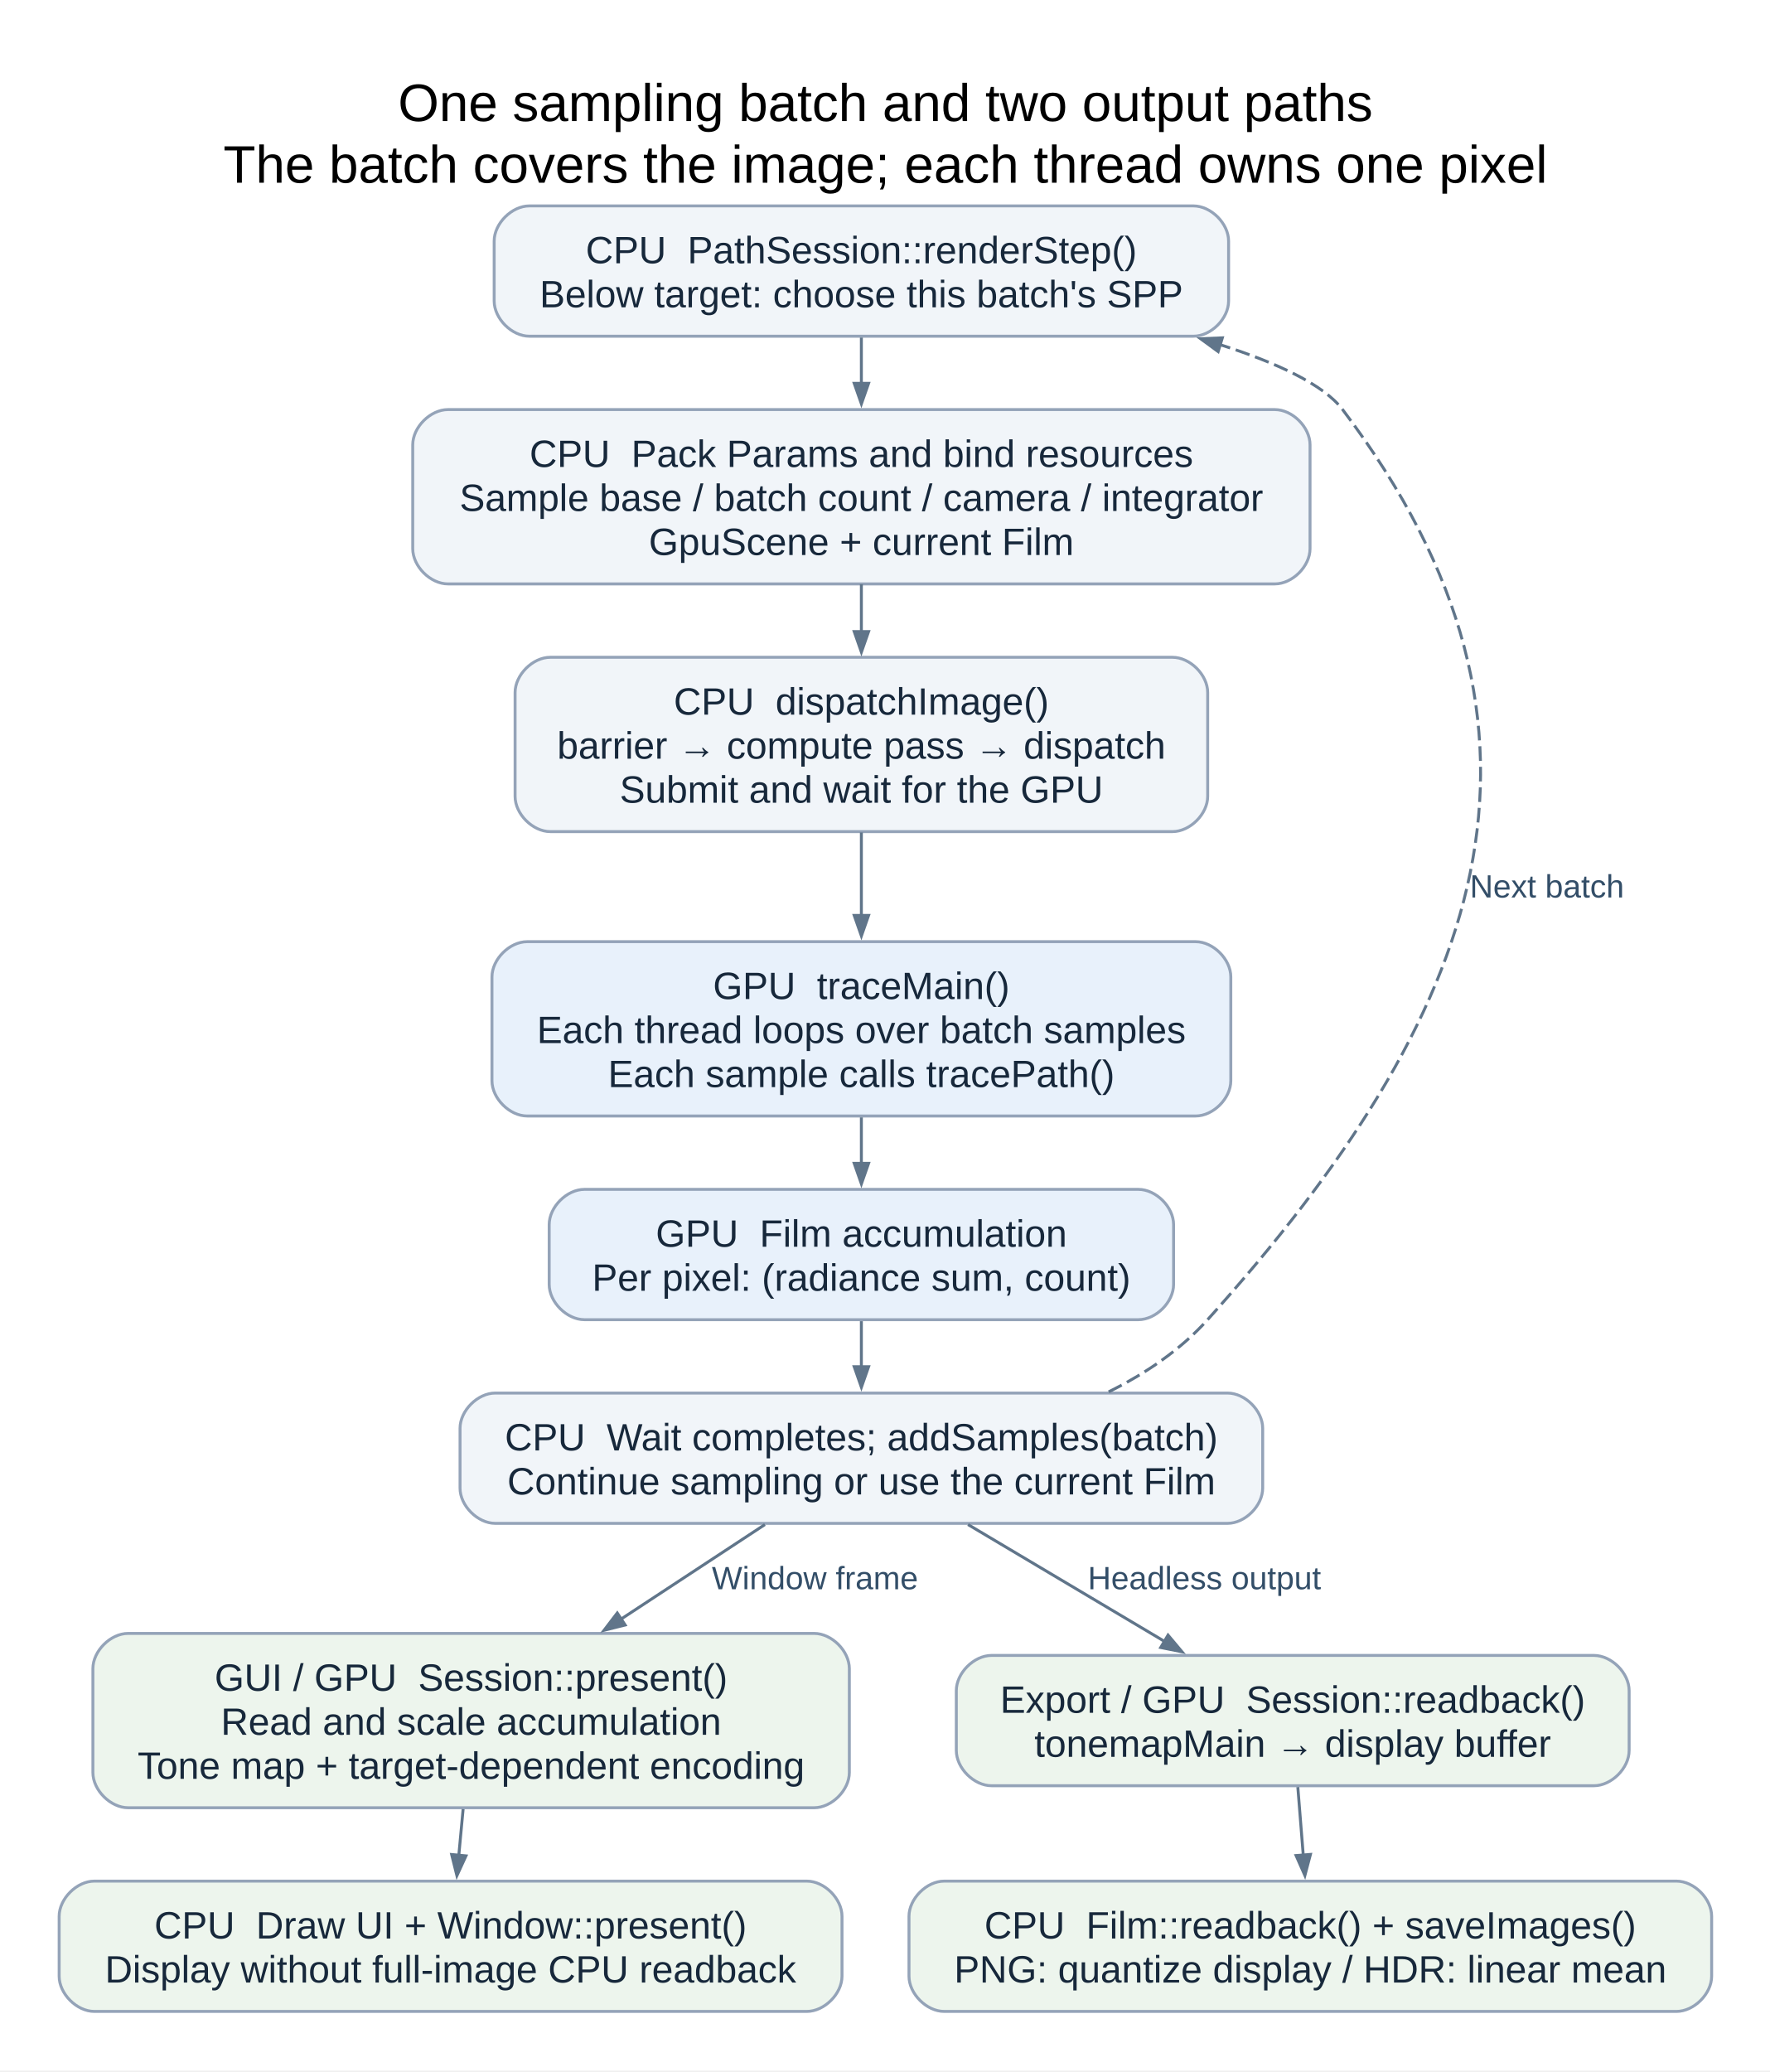
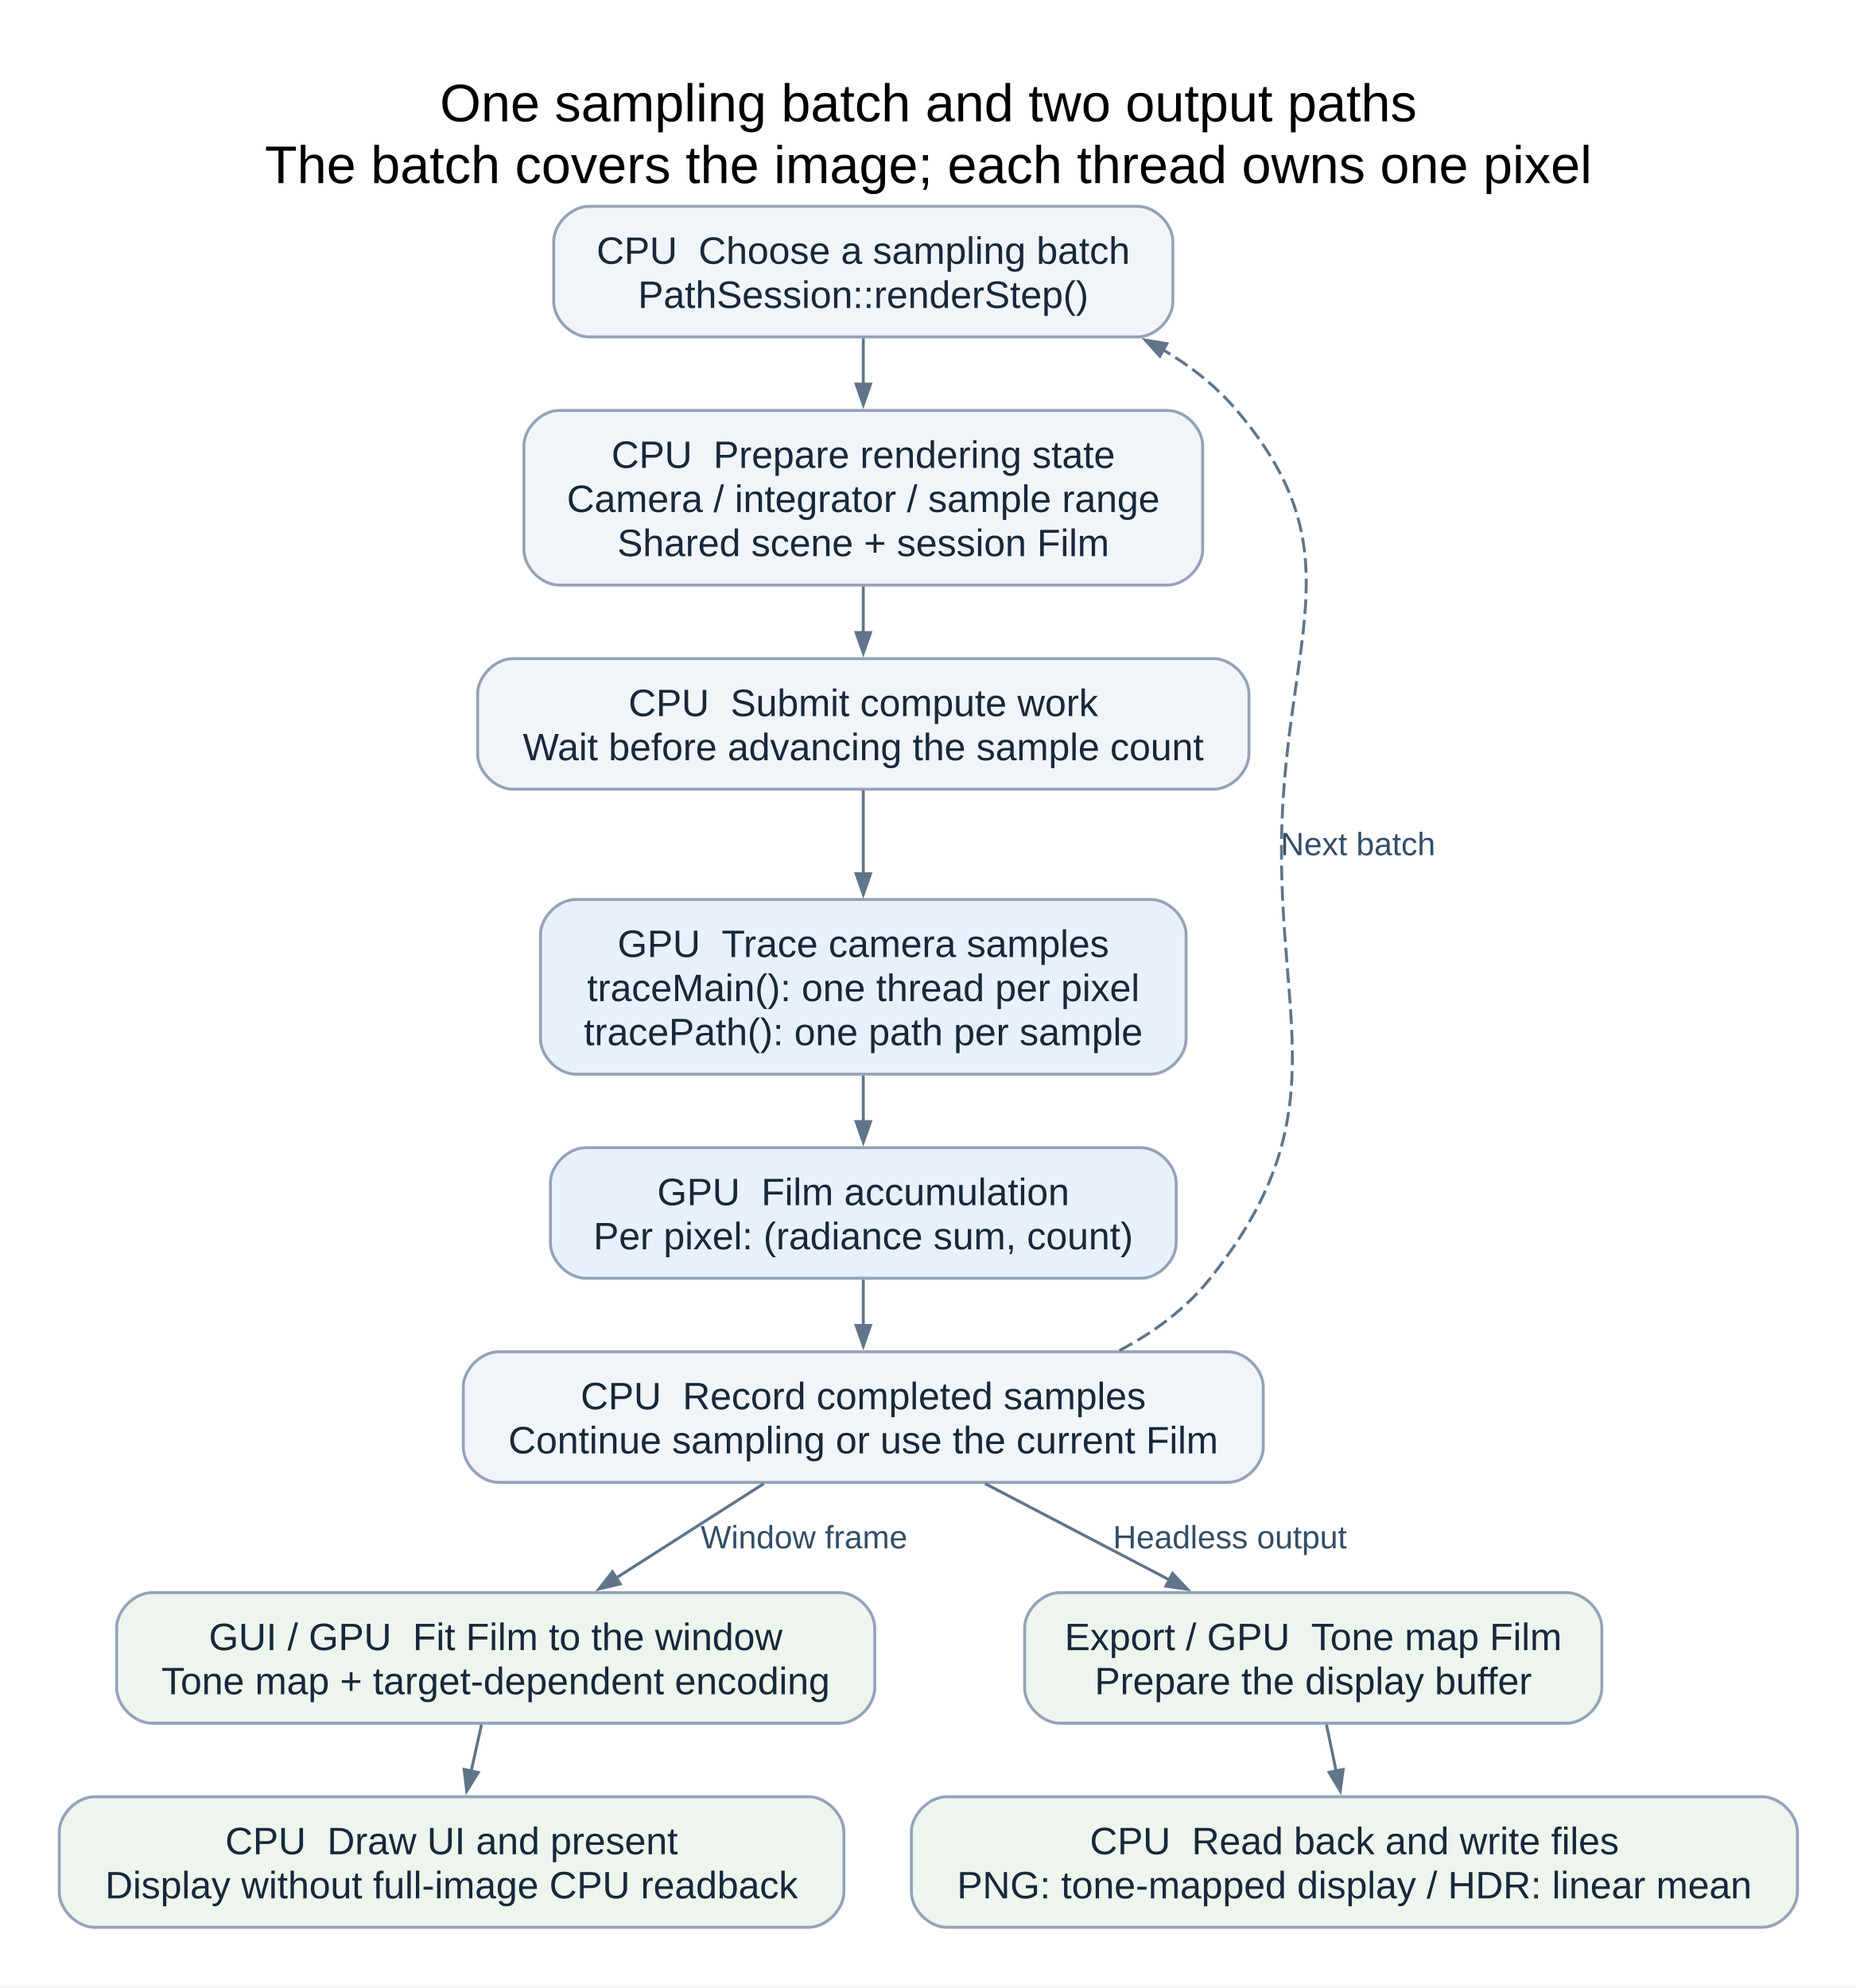
- <svg xmlns="http://www.w3.org/2000/svg" width="603pt" height="706pt" viewBox="0.00 0.00 603.00 706.00">
-   <g id="graph0" class="graph" transform="scale(1 1) rotate(0) translate(20.16 685.36)">
-     <polygon fill="#ffffff" stroke="none" points="-20.16,20.16 -20.16,-685.36 583.32,-685.36 583.32,20.16 -20.16,20.16" />
-     <text xml:space="preserve" text-anchor="middle" x="281.58" y="-644.1" font-family="Arial" font-size="18.00">One sampling batch and two output paths</text>
-     <text xml:space="preserve" text-anchor="middle" x="281.58" y="-623.1" font-family="Arial" font-size="18.00">The batch covers the image; each thread owns one pixel</text>
+ <svg xmlns="http://www.w3.org/2000/svg" width="631pt" height="676pt" viewBox="0.00 0.00 631.00 676.00">
+   <g id="graph0" class="graph" transform="scale(1 1) rotate(0) translate(20.16 655.36)">
+     <polygon fill="#ffffff" stroke="none" points="-20.16,20.16 -20.16,-655.36 611.2,-655.36 611.2,20.16 -20.16,20.16" />
+     <text xml:space="preserve" text-anchor="middle" x="295.52" y="-614.1" font-family="Arial" font-size="18.00">One sampling batch and two output paths</text>
+     <text xml:space="preserve" text-anchor="middle" x="295.52" y="-593.1" font-family="Arial" font-size="18.00">The batch covers the image; each thread owns one pixel</text>
    <g id="node1" class="node">
-       <path fill="#f1f5f9" stroke="#94a3b8" d="M386.54,-615.2C386.54,-615.2 160.25,-615.2 160.25,-615.2 154.25,-615.2 148.25,-609.2 148.25,-603.2 148.25,-603.2 148.25,-582.8 148.25,-582.8 148.25,-576.8 154.25,-570.8 160.25,-570.8 160.25,-570.8 386.54,-570.8 386.54,-570.8 392.54,-570.8 398.54,-576.8 398.54,-582.8 398.54,-582.8 398.54,-603.2 398.54,-603.2 398.54,-609.2 392.54,-615.2 386.54,-615.2" />
-       <text xml:space="preserve" text-anchor="middle" x="273.39" y="-595.65" font-family="Arial" font-size="13.00" fill="#17283b">CPU  PathSession::renderStep()</text>
-       <text xml:space="preserve" text-anchor="middle" x="273.39" y="-580.65" font-family="Arial" font-size="13.00" fill="#17283b">Below target: choose this batch's SPP</text>
+       <path fill="#f1f5f9" stroke="#94a3b8" d="M366.66,-585.2C366.66,-585.2 180.12,-585.2 180.12,-585.2 174.12,-585.2 168.12,-579.2 168.12,-573.2 168.12,-573.2 168.12,-552.8 168.12,-552.8 168.12,-546.8 174.12,-540.8 180.12,-540.8 180.12,-540.8 366.66,-540.8 366.66,-540.8 372.66,-540.8 378.66,-546.8 378.66,-552.8 378.66,-552.8 378.66,-573.2 378.66,-573.2 378.66,-579.2 372.66,-585.2 366.66,-585.2" />
+       <text xml:space="preserve" text-anchor="middle" x="273.39" y="-565.65" font-family="Arial" font-size="13.00" fill="#17283b">CPU  Choose a sampling batch</text>
+       <text xml:space="preserve" text-anchor="middle" x="273.39" y="-550.65" font-family="Arial" font-size="13.00" fill="#17283b">PathSession::renderStep()</text>
    </g>
    <g id="node2" class="node">
-       <path fill="#f1f5f9" stroke="#94a3b8" d="M414.29,-545.8C414.29,-545.8 132.5,-545.8 132.5,-545.8 126.5,-545.8 120.5,-539.8 120.5,-533.8 120.5,-533.8 120.5,-498.4 120.5,-498.4 120.5,-492.4 126.5,-486.4 132.5,-486.4 132.5,-486.4 414.29,-486.4 414.29,-486.4 420.29,-486.4 426.29,-492.4 426.29,-498.4 426.29,-498.4 426.29,-533.8 426.29,-533.8 426.29,-539.8 420.29,-545.8 414.29,-545.8" />
-       <text xml:space="preserve" text-anchor="middle" x="273.39" y="-526.25" font-family="Arial" font-size="13.00" fill="#17283b">CPU  Pack Params and bind resources</text>
-       <text xml:space="preserve" text-anchor="middle" x="273.39" y="-511.25" font-family="Arial" font-size="13.00" fill="#17283b">Sample base / batch count / camera / integrator</text>
-       <text xml:space="preserve" text-anchor="middle" x="273.39" y="-496.25" font-family="Arial" font-size="13.00" fill="#17283b">GpuScene + current Film</text>
+       <path fill="#f1f5f9" stroke="#94a3b8" d="M376.79,-515.8C376.79,-515.8 170,-515.8 170,-515.8 164,-515.8 158,-509.8 158,-503.8 158,-503.8 158,-468.4 158,-468.4 158,-462.4 164,-456.4 170,-456.4 170,-456.4 376.79,-456.4 376.79,-456.4 382.79,-456.4 388.79,-462.4 388.79,-468.4 388.79,-468.4 388.79,-503.8 388.79,-503.8 388.79,-509.8 382.79,-515.8 376.79,-515.8" />
+       <text xml:space="preserve" text-anchor="middle" x="273.39" y="-496.25" font-family="Arial" font-size="13.00" fill="#17283b">CPU  Prepare rendering state</text>
+       <text xml:space="preserve" text-anchor="middle" x="273.39" y="-481.25" font-family="Arial" font-size="13.00" fill="#17283b">Camera / integrator / sample range</text>
+       <text xml:space="preserve" text-anchor="middle" x="273.39" y="-466.25" font-family="Arial" font-size="13.00" fill="#17283b">Shared scene + session Film</text>
    </g>
    <g id="edge1" class="edge">
-       <path fill="none" stroke="#60758a" d="M273.39,-570.34C273.39,-565.4 273.39,-560.02 273.39,-554.64" />
-       <polygon fill="#60758a" stroke="#60758a" points="275.85,-554.75 273.4,-547.75 270.95,-554.75 275.85,-554.75" />
+       <path fill="none" stroke="#60758a" d="M273.39,-540.34C273.39,-535.4 273.39,-530.02 273.39,-524.64" />
+       <polygon fill="#60758a" stroke="#60758a" points="275.85,-524.75 273.4,-517.75 270.95,-524.75 275.85,-524.75" />
    </g>
    <g id="node3" class="node">
-       <path fill="#f1f5f9" stroke="#94a3b8" d="M379.41,-461.4C379.41,-461.4 167.38,-461.4 167.38,-461.4 161.38,-461.4 155.38,-455.4 155.38,-449.4 155.38,-449.4 155.38,-414 155.38,-414 155.38,-408 161.38,-402 167.38,-402 167.38,-402 379.41,-402 379.41,-402 385.41,-402 391.41,-408 391.41,-414 391.41,-414 391.41,-449.4 391.41,-449.4 391.41,-455.4 385.41,-461.4 379.41,-461.4" />
-       <text xml:space="preserve" text-anchor="middle" x="273.39" y="-441.85" font-family="Arial" font-size="13.00" fill="#17283b">CPU  dispatchImage()</text>
-       <text xml:space="preserve" text-anchor="middle" x="273.39" y="-426.85" font-family="Arial" font-size="13.00" fill="#17283b">barrier → compute pass → dispatch</text>
-       <text xml:space="preserve" text-anchor="middle" x="273.39" y="-411.85" font-family="Arial" font-size="13.00" fill="#17283b">Submit and wait for the GPU</text>
+       <path fill="#f1f5f9" stroke="#94a3b8" d="M392.54,-431.4C392.54,-431.4 154.25,-431.4 154.25,-431.4 148.25,-431.4 142.25,-425.4 142.25,-419.4 142.25,-419.4 142.25,-399 142.25,-399 142.25,-393 148.25,-387 154.25,-387 154.25,-387 392.54,-387 392.54,-387 398.54,-387 404.54,-393 404.54,-399 404.54,-399 404.54,-419.4 404.54,-419.4 404.54,-425.4 398.54,-431.4 392.54,-431.4" />
+       <text xml:space="preserve" text-anchor="middle" x="273.39" y="-411.85" font-family="Arial" font-size="13.00" fill="#17283b">CPU  Submit compute work</text>
+       <text xml:space="preserve" text-anchor="middle" x="273.39" y="-396.85" font-family="Arial" font-size="13.00" fill="#17283b">Wait before advancing the sample count</text>
    </g>
    <g id="edge2" class="edge">
-       <path fill="none" stroke="#60758a" d="M273.39,-486.28C273.39,-481.04 273.39,-475.51 273.39,-470.07" />
-       <polygon fill="#60758a" stroke="#60758a" points="275.85,-470.16 273.4,-463.16 270.95,-470.16 275.85,-470.16" />
+       <path fill="none" stroke="#60758a" d="M273.39,-455.93C273.39,-450.77 273.39,-445.39 273.39,-440.21" />
+       <polygon fill="#60758a" stroke="#60758a" points="275.85,-440.27 273.4,-433.27 270.95,-440.27 275.85,-440.27" />
    </g>
    <g id="node4" class="node">
-       <path fill="#e8f1fb" stroke="#94a3b8" d="M387.29,-364.5C387.29,-364.5 159.5,-364.5 159.5,-364.5 153.5,-364.5 147.5,-358.5 147.5,-352.5 147.5,-352.5 147.5,-317.1 147.5,-317.1 147.5,-311.1 153.5,-305.1 159.5,-305.1 159.5,-305.1 387.29,-305.1 387.29,-305.1 393.29,-305.1 399.29,-311.1 399.29,-317.1 399.29,-317.1 399.29,-352.5 399.29,-352.5 399.29,-358.5 393.29,-364.5 387.29,-364.5" />
-       <text xml:space="preserve" text-anchor="middle" x="273.39" y="-344.95" font-family="Arial" font-size="13.00" fill="#17283b">GPU  traceMain()</text>
-       <text xml:space="preserve" text-anchor="middle" x="273.39" y="-329.95" font-family="Arial" font-size="13.00" fill="#17283b">Each thread loops over batch samples</text>
-       <text xml:space="preserve" text-anchor="middle" x="273.39" y="-314.95" font-family="Arial" font-size="13.00" fill="#17283b">Each sample calls tracePath()</text>
+       <path fill="#e8f1fb" stroke="#94a3b8" d="M371.16,-349.5C371.16,-349.5 175.62,-349.5 175.62,-349.5 169.62,-349.5 163.62,-343.5 163.62,-337.5 163.62,-337.5 163.62,-302.1 163.62,-302.1 163.62,-296.1 169.62,-290.1 175.62,-290.1 175.62,-290.1 371.16,-290.1 371.16,-290.1 377.16,-290.1 383.16,-296.1 383.16,-302.1 383.16,-302.1 383.16,-337.5 383.16,-337.5 383.16,-343.5 377.16,-349.5 371.16,-349.5" />
+       <text xml:space="preserve" text-anchor="middle" x="273.39" y="-329.95" font-family="Arial" font-size="13.00" fill="#17283b">GPU  Trace camera samples</text>
+       <text xml:space="preserve" text-anchor="middle" x="273.39" y="-314.95" font-family="Arial" font-size="13.00" fill="#17283b">traceMain(): one thread per pixel</text>
+       <text xml:space="preserve" text-anchor="middle" x="273.39" y="-299.95" font-family="Arial" font-size="13.00" fill="#17283b">tracePath(): one path per sample</text>
    </g>
    <g id="edge3" class="edge">
-       <path fill="none" stroke="#60758a" d="M273.39,-401.71C273.39,-392.78 273.39,-382.82 273.39,-373.39" />
-       <polygon fill="#60758a" stroke="#60758a" points="275.85,-373.45 273.4,-366.45 270.95,-373.45 275.85,-373.45" />
+       <path fill="none" stroke="#60758a" d="M273.39,-386.6C273.39,-377.99 273.39,-367.84 273.39,-358.12" />
+       <polygon fill="#60758a" stroke="#60758a" points="275.85,-358.25 273.4,-351.25 270.95,-358.25 275.85,-358.25" />
    </g>
    <g id="node5" class="node">
-       <path fill="#e8f1fb" stroke="#94a3b8" d="M367.79,-280.1C367.79,-280.1 179,-280.1 179,-280.1 173,-280.1 167,-274.1 167,-268.1 167,-268.1 167,-247.7 167,-247.7 167,-241.7 173,-235.7 179,-235.7 179,-235.7 367.79,-235.7 367.79,-235.7 373.79,-235.7 379.79,-241.7 379.79,-247.7 379.79,-247.7 379.79,-268.1 379.79,-268.1 379.79,-274.1 373.79,-280.1 367.79,-280.1" />
-       <text xml:space="preserve" text-anchor="middle" x="273.39" y="-260.55" font-family="Arial" font-size="13.00" fill="#17283b">GPU  Film accumulation</text>
-       <text xml:space="preserve" text-anchor="middle" x="273.39" y="-245.55" font-family="Arial" font-size="13.00" fill="#17283b">Per pixel: (radiance sum, count)</text>
+       <path fill="#e8f1fb" stroke="#94a3b8" d="M367.79,-265.1C367.79,-265.1 179,-265.1 179,-265.1 173,-265.1 167,-259.1 167,-253.1 167,-253.1 167,-232.7 167,-232.7 167,-226.7 173,-220.7 179,-220.7 179,-220.7 367.79,-220.7 367.79,-220.7 373.79,-220.7 379.79,-226.7 379.79,-232.7 379.79,-232.7 379.79,-253.1 379.79,-253.1 379.79,-259.1 373.79,-265.1 367.79,-265.1" />
+       <text xml:space="preserve" text-anchor="middle" x="273.39" y="-245.55" font-family="Arial" font-size="13.00" fill="#17283b">GPU  Film accumulation</text>
+       <text xml:space="preserve" text-anchor="middle" x="273.39" y="-230.55" font-family="Arial" font-size="13.00" fill="#17283b">Per pixel: (radiance sum, count)</text>
    </g>
    <g id="edge4" class="edge">
-       <path fill="none" stroke="#60758a" d="M273.39,-304.63C273.39,-299.47 273.39,-294.09 273.39,-288.91" />
-       <polygon fill="#60758a" stroke="#60758a" points="275.85,-288.97 273.4,-281.97 270.95,-288.97 275.85,-288.97" />
+       <path fill="none" stroke="#60758a" d="M273.39,-289.63C273.39,-284.47 273.39,-279.09 273.39,-273.91" />
+       <polygon fill="#60758a" stroke="#60758a" points="275.85,-273.97 273.4,-266.97 270.95,-273.97 275.85,-273.97" />
    </g>
    <g id="node6" class="node">
-       <path fill="#f1f5f9" stroke="#94a3b8" d="M398.16,-210.7C398.16,-210.7 148.62,-210.7 148.62,-210.7 142.62,-210.7 136.62,-204.7 136.62,-198.7 136.62,-198.7 136.62,-178.3 136.62,-178.3 136.62,-172.3 142.62,-166.3 148.62,-166.3 148.62,-166.3 398.16,-166.3 398.16,-166.3 404.16,-166.3 410.16,-172.3 410.16,-178.3 410.16,-178.3 410.16,-198.7 410.16,-198.7 410.16,-204.7 404.16,-210.7 398.16,-210.7" />
-       <text xml:space="preserve" text-anchor="middle" x="273.39" y="-191.15" font-family="Arial" font-size="13.00" fill="#17283b">CPU  Wait completes; addSamples(batch)</text>
-       <text xml:space="preserve" text-anchor="middle" x="273.39" y="-176.15" font-family="Arial" font-size="13.00" fill="#17283b">Continue sampling or use the current Film</text>
+       <path fill="#f1f5f9" stroke="#94a3b8" d="M397.41,-195.7C397.41,-195.7 149.38,-195.7 149.38,-195.7 143.38,-195.7 137.37,-189.7 137.37,-183.7 137.37,-183.7 137.37,-163.3 137.37,-163.3 137.37,-157.3 143.37,-151.3 149.37,-151.3 149.37,-151.3 397.41,-151.3 397.41,-151.3 403.41,-151.3 409.41,-157.3 409.41,-163.3 409.41,-163.3 409.41,-183.7 409.41,-183.7 409.41,-189.7 403.41,-195.7 397.41,-195.7" />
+       <text xml:space="preserve" text-anchor="middle" x="273.39" y="-176.15" font-family="Arial" font-size="13.00" fill="#17283b">CPU  Record completed samples</text>
+       <text xml:space="preserve" text-anchor="middle" x="273.39" y="-161.15" font-family="Arial" font-size="13.00" fill="#17283b">Continue sampling or use the current Film</text>
    </g>
    <g id="edge5" class="edge">
-       <path fill="none" stroke="#60758a" d="M273.39,-235.2C273.39,-230.15 273.39,-224.69 273.39,-219.35" />
-       <polygon fill="#60758a" stroke="#60758a" points="275.85,-219.67 273.4,-212.67 270.95,-219.67 275.85,-219.67" />
+       <path fill="none" stroke="#60758a" d="M273.39,-220.2C273.39,-215.15 273.39,-209.69 273.39,-204.35" />
+       <polygon fill="#60758a" stroke="#60758a" points="275.85,-204.67 273.4,-197.67 270.95,-204.67 275.85,-204.67" />
    </g>
    <g id="edge6" class="edge">
-       <path fill="none" stroke="#60758a" stroke-dasharray="5,2" d="M357.67,-211.11C370.27,-217.36 382.13,-225.39 391.39,-235.7 484.56,-339.3 521.51,-434.72 437.39,-545.8 430.93,-554.34 415.01,-561.74 395.5,-567.97" />
-       <polygon fill="#60758a" stroke="#60758a" points="394.98,-565.56 389,-569.94 396.41,-570.25 394.98,-565.56" />
-       <text xml:space="preserve" text-anchor="middle" x="507.04" y="-379.55" font-family="Arial" font-size="11.00" fill="#334e68">Next batch</text>
+       <path fill="none" stroke="#60758a" stroke-dasharray="5,2" d="M360.51,-196.13C372.31,-202.36 383.16,-210.38 391.39,-220.7 438.01,-279.13 410.82,-312.47 416.39,-387 420.69,-444.52 437.76,-471.85 400.39,-515.8 393.37,-524.06 384.74,-530.85 375.32,-536.42" />
+       <polygon fill="#60758a" stroke="#60758a" points="374.26,-534.2 369.3,-539.72 376.62,-538.5 374.26,-534.2" />
+       <text xml:space="preserve" text-anchor="middle" x="441.62" y="-364.55" font-family="Arial" font-size="11.00" fill="#334e68">Next batch</text>
    </g>
    <g id="node7" class="node">
-       <path fill="#edf5ed" stroke="#94a3b8" d="M257.29,-128.8C257.29,-128.8 23.5,-128.8 23.5,-128.8 17.5,-128.8 11.5,-122.8 11.5,-116.8 11.5,-116.8 11.5,-81.4 11.5,-81.4 11.5,-75.4 17.5,-69.4 23.5,-69.4 23.5,-69.4 257.29,-69.4 257.29,-69.4 263.29,-69.4 269.29,-75.4 269.29,-81.4 269.29,-81.4 269.29,-116.8 269.29,-116.8 269.29,-122.8 263.29,-128.8 257.29,-128.8" />
-       <text xml:space="preserve" text-anchor="middle" x="140.39" y="-109.25" font-family="Arial" font-size="13.00" fill="#17283b">GUI / GPU  Session::present()</text>
-       <text xml:space="preserve" text-anchor="middle" x="140.39" y="-94.25" font-family="Arial" font-size="13.00" fill="#17283b">Read and scale accumulation</text>
-       <text xml:space="preserve" text-anchor="middle" x="140.39" y="-79.25" font-family="Arial" font-size="13.00" fill="#17283b">Tone map + target-dependent encoding</text>
+       <path fill="#edf5ed" stroke="#94a3b8" d="M265.29,-113.8C265.29,-113.8 31.5,-113.8 31.5,-113.8 25.5,-113.8 19.5,-107.8 19.5,-101.8 19.5,-101.8 19.5,-81.4 19.5,-81.4 19.5,-75.4 25.5,-69.4 31.5,-69.4 31.5,-69.4 265.29,-69.4 265.29,-69.4 271.29,-69.4 277.29,-75.4 277.29,-81.4 277.29,-81.4 277.29,-101.8 277.29,-101.8 277.29,-107.8 271.29,-113.8 265.29,-113.8" />
+       <text xml:space="preserve" text-anchor="middle" x="148.39" y="-94.25" font-family="Arial" font-size="13.00" fill="#17283b">GUI / GPU  Fit Film to the window</text>
+       <text xml:space="preserve" text-anchor="middle" x="148.39" y="-79.25" font-family="Arial" font-size="13.00" fill="#17283b">Tone map + target-dependent encoding</text>
    </g>
    <g id="edge7" class="edge">
-       <path fill="none" stroke="#60758a" d="M240.52,-165.9C225.71,-156.16 207.88,-144.45 191.4,-133.62" />
-       <polygon fill="#60758a" stroke="#60758a" points="192.89,-131.67 185.7,-129.87 190.2,-135.76 192.89,-131.67" />
-       <text xml:space="preserve" text-anchor="middle" x="257.59" y="-143.85" font-family="Arial" font-size="11.00" fill="#334e68">Window frame</text>
+       <path fill="none" stroke="#60758a" d="M239.57,-150.88C224,-140.93 205.41,-129.05 189.09,-118.61" />
+       <polygon fill="#60758a" stroke="#60758a" points="190.74,-116.76 183.52,-115.05 188.1,-120.89 190.74,-116.76" />
+       <text xml:space="preserve" text-anchor="middle" x="253.25" y="-128.85" font-family="Arial" font-size="11.00" fill="#334e68">Window frame</text>
    </g>
    <g id="node8" class="node">
-       <path fill="#edf5ed" stroke="#94a3b8" d="M523.04,-121.3C523.04,-121.3 317.75,-121.3 317.75,-121.3 311.75,-121.3 305.75,-115.3 305.75,-109.3 305.75,-109.3 305.75,-88.9 305.75,-88.9 305.75,-82.9 311.75,-76.9 317.75,-76.9 317.75,-76.9 523.04,-76.9 523.04,-76.9 529.04,-76.9 535.04,-82.9 535.04,-88.9 535.04,-88.9 535.04,-109.3 535.04,-109.3 535.04,-115.3 529.04,-121.3 523.04,-121.3" />
-       <text xml:space="preserve" text-anchor="middle" x="420.39" y="-101.75" font-family="Arial" font-size="13.00" fill="#17283b">Export / GPU  Session::readback()</text>
-       <text xml:space="preserve" text-anchor="middle" x="420.39" y="-86.75" font-family="Arial" font-size="13.00" fill="#17283b">tonemapMain → display buffer</text>
+       <path fill="#edf5ed" stroke="#94a3b8" d="M512.54,-113.8C512.54,-113.8 340.25,-113.8 340.25,-113.8 334.25,-113.8 328.25,-107.8 328.25,-101.8 328.25,-101.8 328.25,-81.4 328.25,-81.4 328.25,-75.4 334.25,-69.4 340.25,-69.4 340.25,-69.4 512.54,-69.4 512.54,-69.4 518.54,-69.4 524.54,-75.4 524.54,-81.4 524.54,-81.4 524.54,-101.8 524.54,-101.8 524.54,-107.8 518.54,-113.8 512.54,-113.8" />
+       <text xml:space="preserve" text-anchor="middle" x="426.39" y="-94.25" font-family="Arial" font-size="13.00" fill="#17283b">Export / GPU  Tone map Film</text>
+       <text xml:space="preserve" text-anchor="middle" x="426.39" y="-79.25" font-family="Arial" font-size="13.00" fill="#17283b">Prepare the display buffer</text>
    </g>
    <g id="edge8" class="edge">
-       <path fill="none" stroke="#60758a" d="M309.73,-165.9C330.05,-153.81 355.51,-138.68 376.89,-125.97" />
-       <polygon fill="#60758a" stroke="#60758a" points="377.9,-128.22 382.67,-122.53 375.4,-124 377.9,-128.22" />
-       <text xml:space="preserve" text-anchor="middle" x="390.3" y="-143.85" font-family="Arial" font-size="11.00" fill="#334e68">Headless output</text>
+       <path fill="none" stroke="#60758a" d="M314.8,-150.88C334.19,-140.75 357.42,-128.62 377.65,-118.05" />
+       <polygon fill="#60758a" stroke="#60758a" points="378.55,-120.35 383.62,-114.94 376.28,-116.01 378.55,-120.35" />
+       <text xml:space="preserve" text-anchor="middle" x="398.06" y="-128.85" font-family="Arial" font-size="11.00" fill="#334e68">Headless output</text>
    </g>
    <g id="node9" class="node">
      <path fill="#edf5ed" stroke="#94a3b8" d="M254.79,-44.4C254.79,-44.4 12,-44.4 12,-44.4 6,-44.4 0,-38.4 0,-32.4 0,-32.4 0,-12 0,-12 0,-6 6,0 12,0 12,0 254.79,0 254.79,0 260.79,0 266.79,-6 266.79,-12 266.79,-12 266.79,-32.4 266.79,-32.4 266.79,-38.4 260.79,-44.4 254.79,-44.4" />
-       <text xml:space="preserve" text-anchor="middle" x="133.39" y="-24.85" font-family="Arial" font-size="13.00" fill="#17283b">CPU  Draw UI + Window::present()</text>
+       <text xml:space="preserve" text-anchor="middle" x="133.39" y="-24.85" font-family="Arial" font-size="13.00" fill="#17283b">CPU  Draw UI and present</text>
      <text xml:space="preserve" text-anchor="middle" x="133.39" y="-9.85" font-family="Arial" font-size="13.00" fill="#17283b">Display without full-image CPU readback</text>
    </g>
    <g id="edge9" class="edge">
-       <path fill="none" stroke="#60758a" d="M137.67,-68.93C137.19,-63.77 136.68,-58.39 136.2,-53.21" />
-       <polygon fill="#60758a" stroke="#60758a" points="138.64,-53 135.55,-46.26 133.76,-53.46 138.64,-53" />
+       <path fill="none" stroke="#60758a" d="M143.57,-68.9C142.44,-63.85 141.23,-58.39 140.04,-53.05" />
+       <polygon fill="#60758a" stroke="#60758a" points="142.46,-52.63 138.54,-46.33 137.67,-53.7 142.46,-52.63" />
    </g>
    <g id="node10" class="node">
-       <path fill="#edf5ed" stroke="#94a3b8" d="M551.16,-44.4C551.16,-44.4 301.62,-44.4 301.62,-44.4 295.62,-44.4 289.62,-38.4 289.62,-32.4 289.62,-32.4 289.62,-12 289.62,-12 289.62,-6 295.62,0 301.62,0 301.62,0 551.16,0 551.16,0 557.16,0 563.16,-6 563.16,-12 563.16,-12 563.16,-32.4 563.16,-32.4 563.16,-38.4 557.16,-44.4 551.16,-44.4" />
-       <text xml:space="preserve" text-anchor="middle" x="426.39" y="-24.85" font-family="Arial" font-size="13.00" fill="#17283b">CPU  Film::readback() + saveImages()</text>
-       <text xml:space="preserve" text-anchor="middle" x="426.39" y="-9.85" font-family="Arial" font-size="13.00" fill="#17283b">PNG: quantize display / HDR: linear mean</text>
+       <path fill="#edf5ed" stroke="#94a3b8" d="M579.04,-44.4C579.04,-44.4 301.75,-44.4 301.75,-44.4 295.75,-44.4 289.75,-38.4 289.75,-32.4 289.75,-32.4 289.75,-12 289.75,-12 289.75,-6 295.75,0 301.75,0 301.75,0 579.04,0 579.04,0 585.04,0 591.04,-6 591.04,-12 591.04,-12 591.04,-32.4 591.04,-32.4 591.04,-38.4 585.04,-44.4 579.04,-44.4" />
+       <text xml:space="preserve" text-anchor="middle" x="440.39" y="-24.85" font-family="Arial" font-size="13.00" fill="#17283b">CPU  Read back and write files</text>
+       <text xml:space="preserve" text-anchor="middle" x="440.39" y="-9.85" font-family="Arial" font-size="13.00" fill="#17283b">PNG: tone-mapped display / HDR: linear mean</text>
    </g>
    <g id="edge10" class="edge">
-       <path fill="none" stroke="#60758a" d="M422.13,-76.44C422.72,-69.14 423.38,-60.86 424,-53.05" />
-       <polygon fill="#60758a" stroke="#60758a" points="426.43,-53.5 424.54,-46.32 421.54,-53.11 426.43,-53.5" />
+       <path fill="none" stroke="#60758a" d="M430.9,-68.9C431.95,-63.85 433.09,-58.39 434.19,-53.05" />
+       <polygon fill="#60758a" stroke="#60758a" points="436.56,-53.69 435.59,-46.34 431.77,-52.69 436.56,-53.69" />
    </g>
  </g>
</svg>
